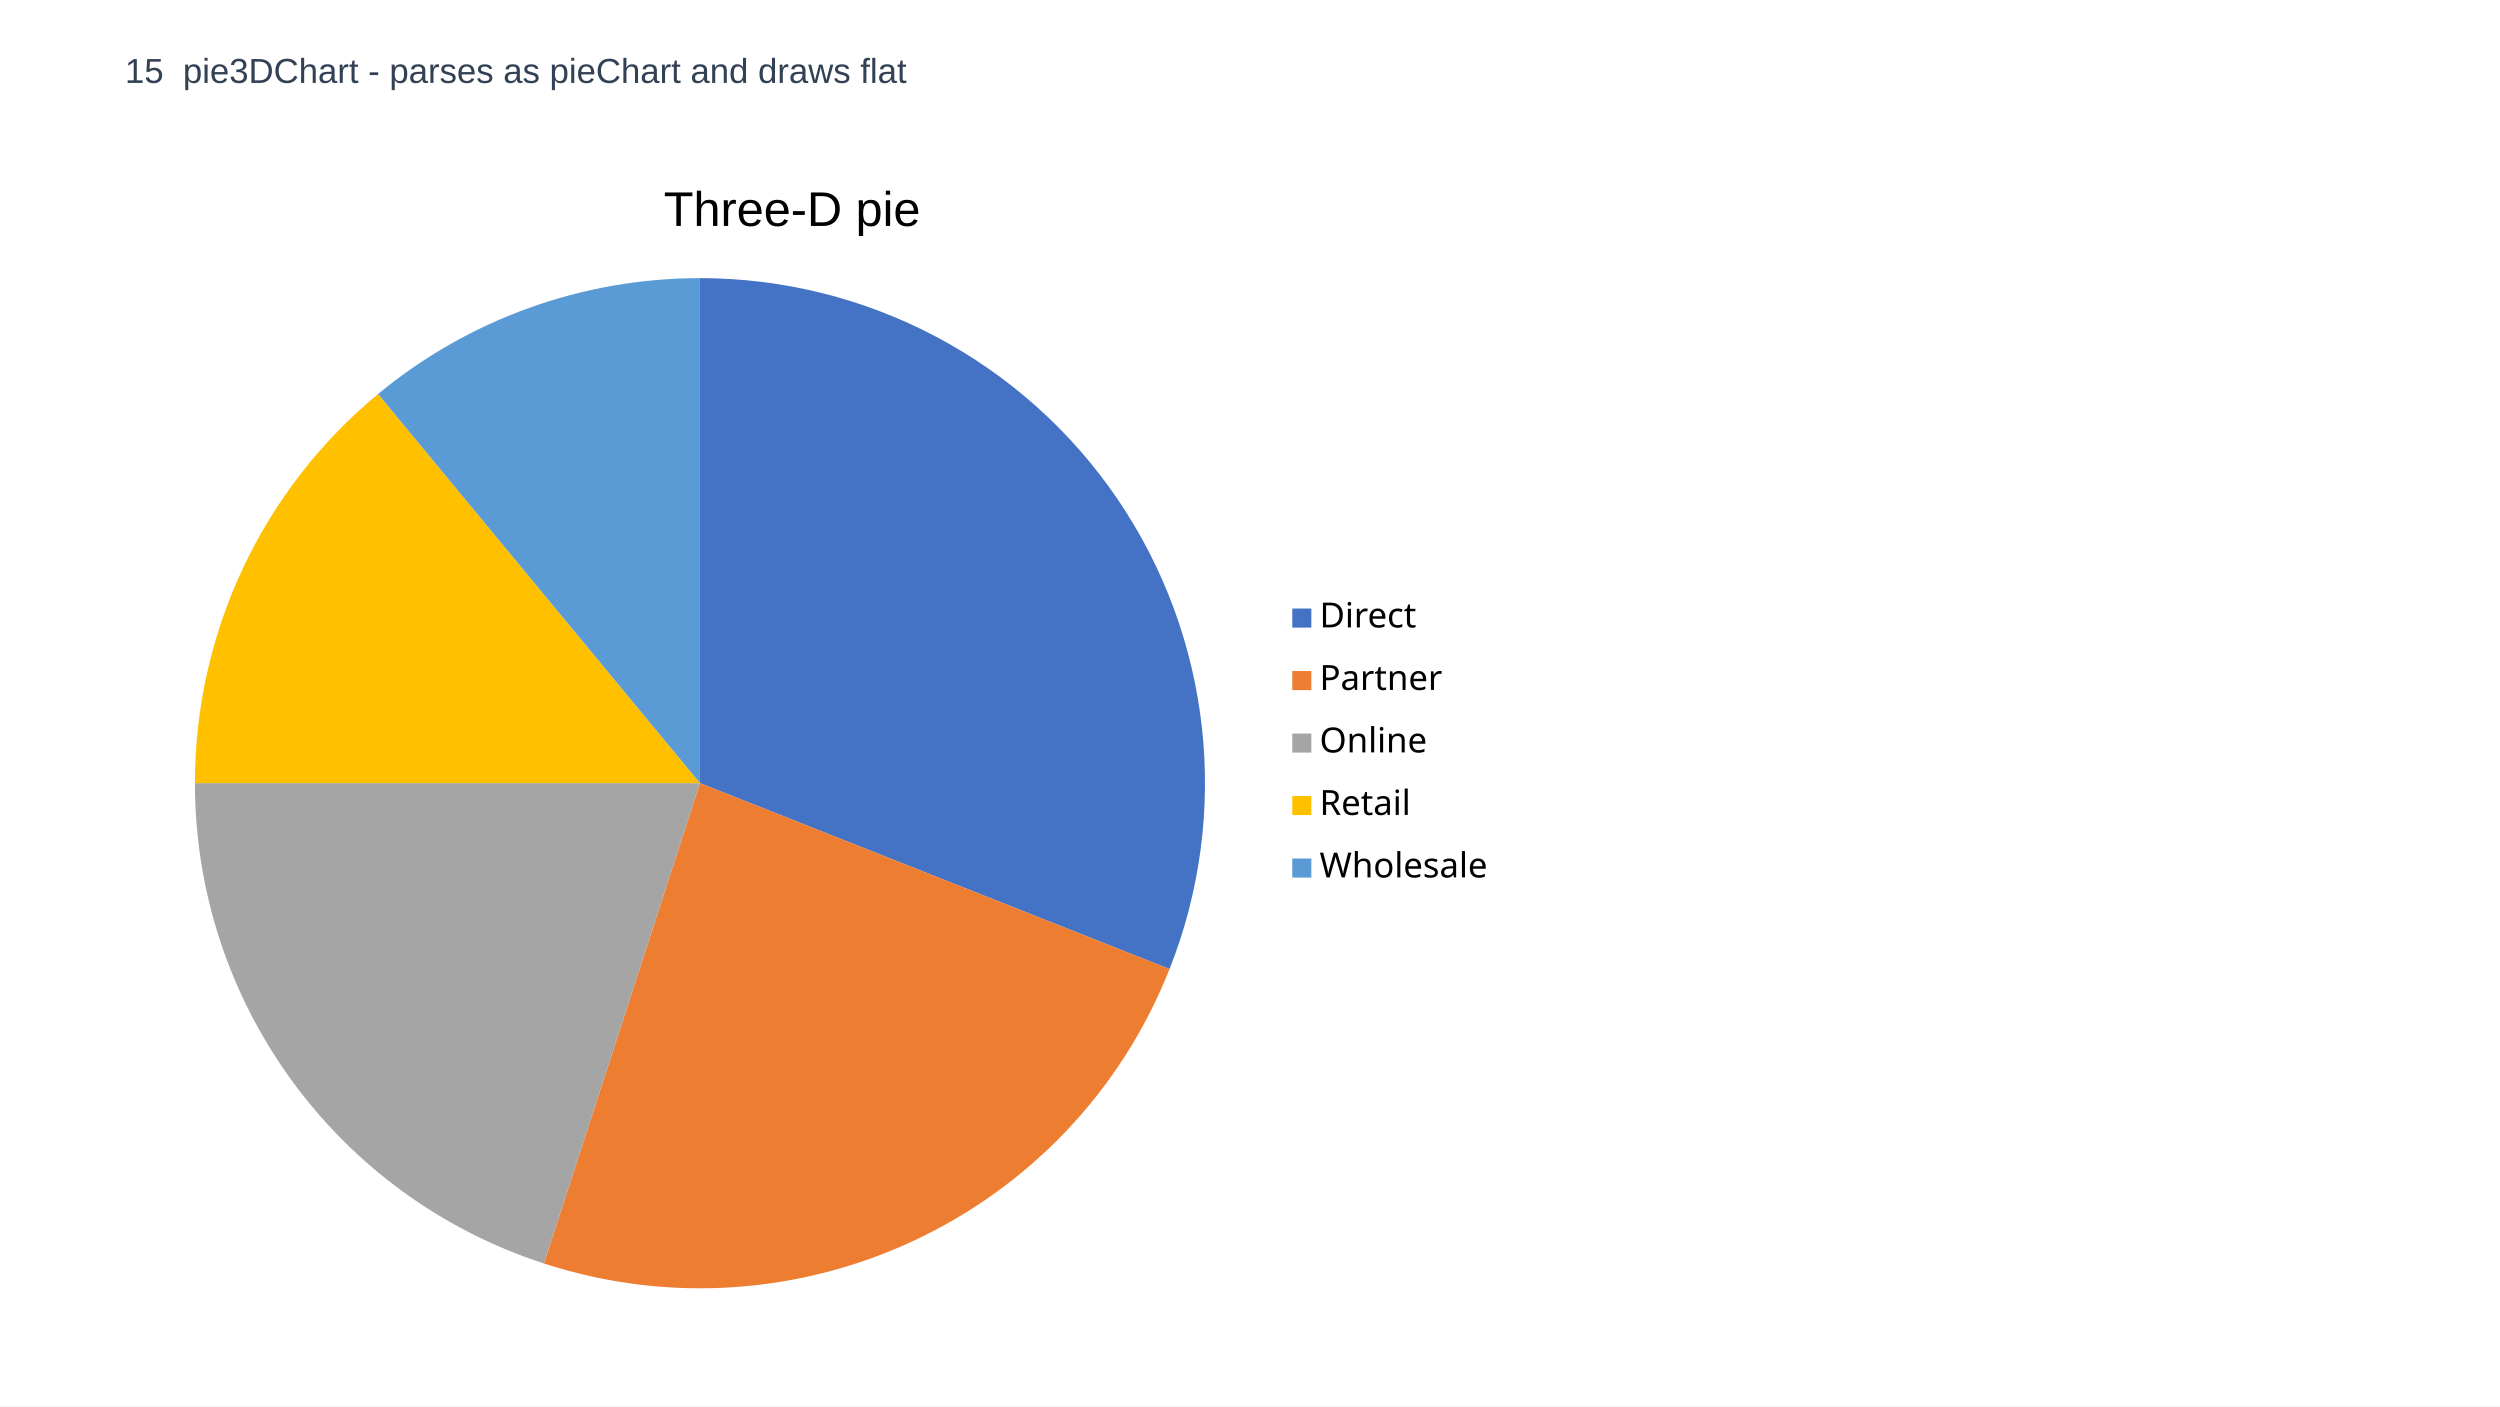
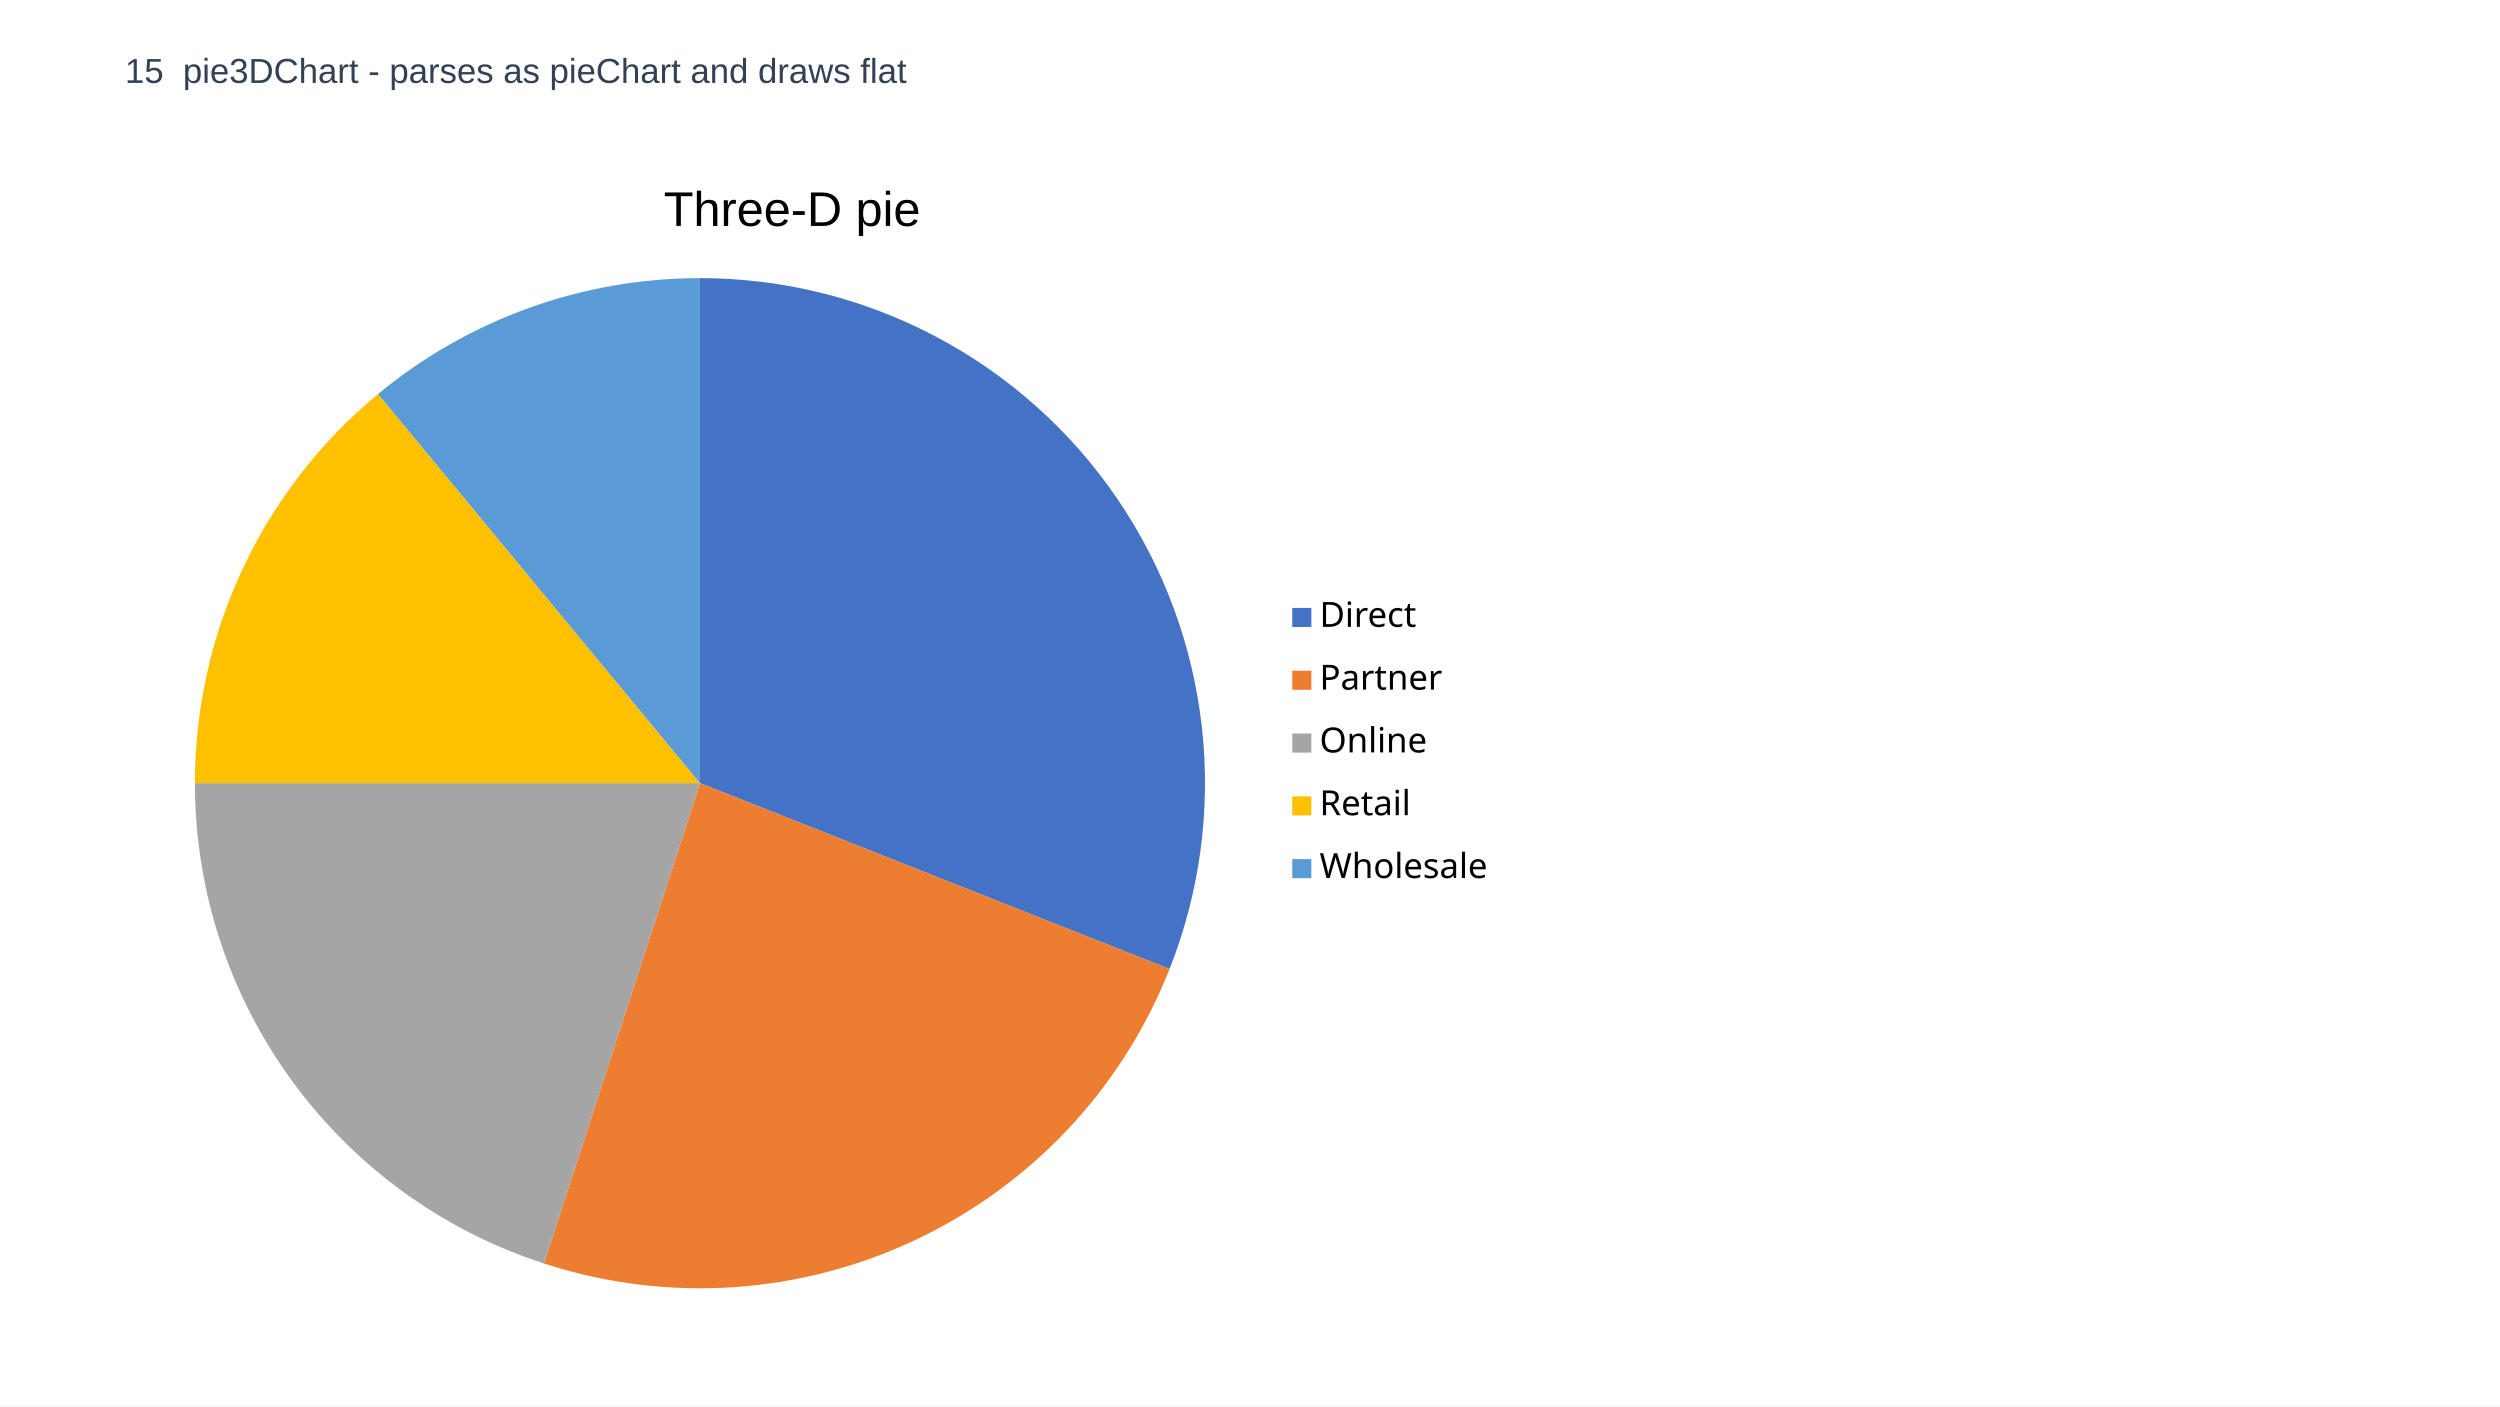
<svg xmlns="http://www.w3.org/2000/svg" viewBox="0 0 960 540" width="960" height="540">
  <rect width="960" height="540" fill="#ffffff" />
  <g role="img" aria-label="Caption" data-pptx-id="270.24" data-pptx-path="0" transform="translate(48, 18.667)">
    <rect fill="none" stroke="none" width="864" height="29.333" />
    <text x="0" y="13.174" xml:space="preserve">
      <tspan x="0" dy="0" text-anchor="start" font-size="13.333" font-family="Arial, Arimo, sans-serif" fill="#334155">15  pie3DChart - parses as pieChart and draws flat</tspan>
    </text>
  </g>
  <g role="img" aria-label="pie3DChart" data-pptx-id="270.114" data-pptx-path="1" transform="translate(48, 61.333) scale(1, 1) translate(0, 0)">
    <g transform="translate(0, 6.981)">
      <rect fill="none" stroke="none" width="533.333" height="31.281" />
      <text x="0" y="18.444" xml:space="preserve">
        <tspan x="266.667" dy="0" text-anchor="middle" font-size="18.667" font-family="Arial, Arimo, sans-serif">Three-D pie</tspan>
      </text>
    </g>
    <g transform="translate(26.85, 45.466)">
      <path fill="#4472c4" stroke="none" d="M 145.45 -0 C 193.624 -0 238.672 23.852 265.749 63.695 C 292.827 103.538 298.42 154.204 280.686 198.994 L 145.45 145.45 Z" transform="scale(1.333333, 1.333333)" />
    </g>
    <g transform="translate(26.85, 45.466)">
      <path fill="#ed7d31" stroke="none" d="M 280.686 198.994 C 252.42 270.386 173.529 307.509 100.504 283.782 L 145.45 145.45 Z" transform="scale(1.333333, 1.333333)" />
    </g>
    <g transform="translate(26.85, 45.466)">
      <path fill="#a5a5a5" stroke="none" d="M 100.504 283.782 C 40.575 264.31 0 208.463 0 145.45 L 145.45 145.45 Z" transform="scale(1.333333, 1.333333)" />
    </g>
    <g transform="translate(26.85, 45.466)">
      <path fill="#ffc000" stroke="none" d="M 0 145.45 C 0 102.101 19.335 61.011 52.737 33.379 L 145.45 145.45 Z" transform="scale(1.333333, 1.333333)" />
    </g>
    <g transform="translate(26.85, 45.466)">
      <path fill="#5b9bd5" stroke="none" d="M 52.737 33.379 C 78.816 11.804 111.603 -0 145.45 -0 L 145.45 145.45 Z" transform="scale(1.333333, 1.333333)" />
    </g>
-     <g transform="translate(448.234, 172.34)">
+     <g transform="translate(448.234, 172.113)">
      <rect fill="#4472c4" stroke="none" width="7.32" height="7.32" />
    </g>
-     <g transform="translate(458.714, 167.357)">
+     <g transform="translate(458.714, 167.13)">
      <rect fill="none" stroke="none" width="48.457" height="24.414" />
      <text x="0" y="12.243" xml:space="preserve">
        <tspan x="0" dy="0" text-anchor="start" font-size="13.333" font-family="Aptos, Carlito, sans-serif" fill="#000000">Direct</tspan>
      </text>
    </g>
-     <g transform="translate(448.234, 196.34)">
+     <g transform="translate(448.234, 196.227)">
      <rect fill="#ed7d31" stroke="none" width="7.32" height="7.32" />
    </g>
-     <g transform="translate(458.714, 191.357)">
+     <g transform="translate(458.714, 191.243)">
      <rect fill="none" stroke="none" width="55.716" height="24.414" />
      <text x="0" y="12.243" xml:space="preserve">
        <tspan x="0" dy="0" text-anchor="start" font-size="13.333" font-family="Aptos, Carlito, sans-serif" fill="#000000">Partner</tspan>
      </text>
    </g>
    <g transform="translate(448.234, 220.34)">
      <rect fill="#a5a5a5" stroke="none" width="7.32" height="7.32" />
    </g>
    <g transform="translate(458.714, 215.357)">
      <rect fill="none" stroke="none" width="51.478" height="24.414" />
      <text x="0" y="12.243" xml:space="preserve">
        <tspan x="0" dy="0" text-anchor="start" font-size="13.333" font-family="Aptos, Carlito, sans-serif" fill="#000000">Online</tspan>
      </text>
    </g>
-     <g transform="translate(448.234, 244.34)">
+     <g transform="translate(448.234, 244.453)">
      <rect fill="#ffc000" stroke="none" width="7.32" height="7.32" />
    </g>
-     <g transform="translate(458.714, 239.357)">
+     <g transform="translate(458.714, 239.47)">
      <rect fill="none" stroke="none" width="46.484" height="24.414" />
      <text x="0" y="12.243" xml:space="preserve">
        <tspan x="0" dy="0" text-anchor="start" font-size="13.333" font-family="Aptos, Carlito, sans-serif" fill="#000000">Retail</tspan>
      </text>
    </g>
-     <g transform="translate(448.234, 268.34)">
+     <g transform="translate(448.234, 268.567)">
      <rect fill="#5b9bd5" stroke="none" width="7.32" height="7.32" />
    </g>
-     <g transform="translate(458.714, 263.357)">
+     <g transform="translate(458.714, 263.583)">
      <rect fill="none" stroke="none" width="65.952" height="24.414" />
      <text x="0" y="12.243" xml:space="preserve">
        <tspan x="0" dy="0" text-anchor="start" font-size="13.333" font-family="Aptos, Carlito, sans-serif" fill="#000000">Wholesale</tspan>
      </text>
    </g>
  </g>
</svg>
